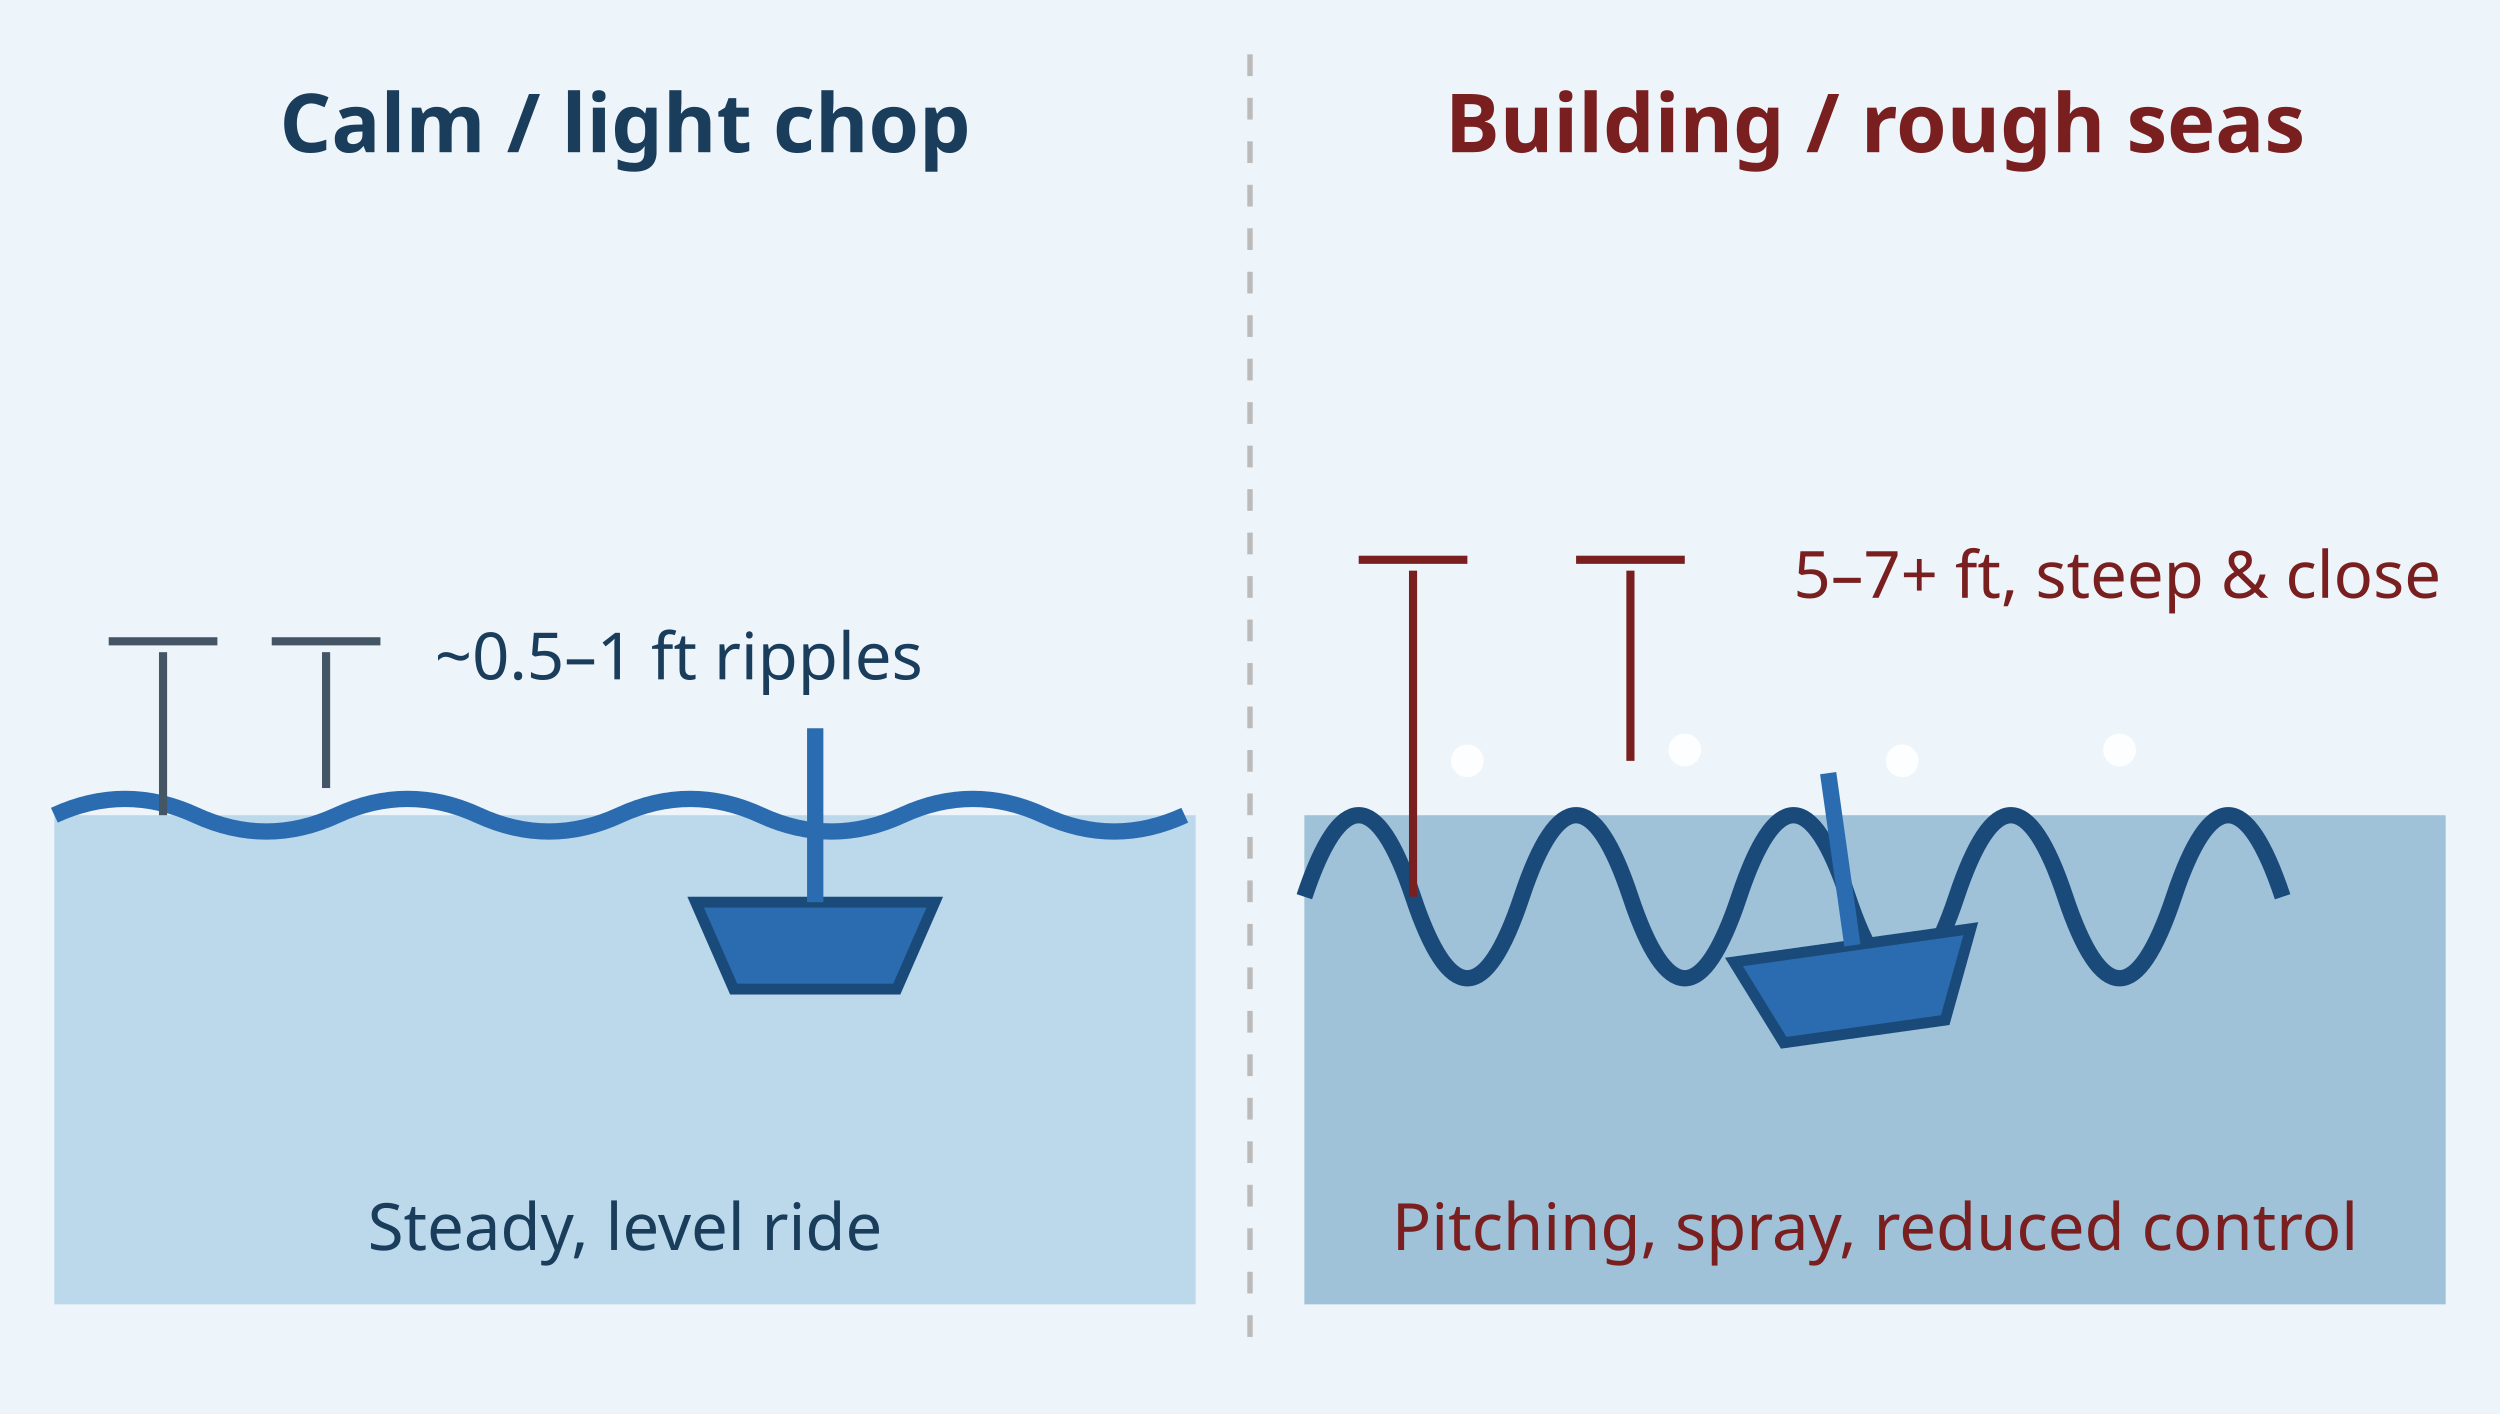
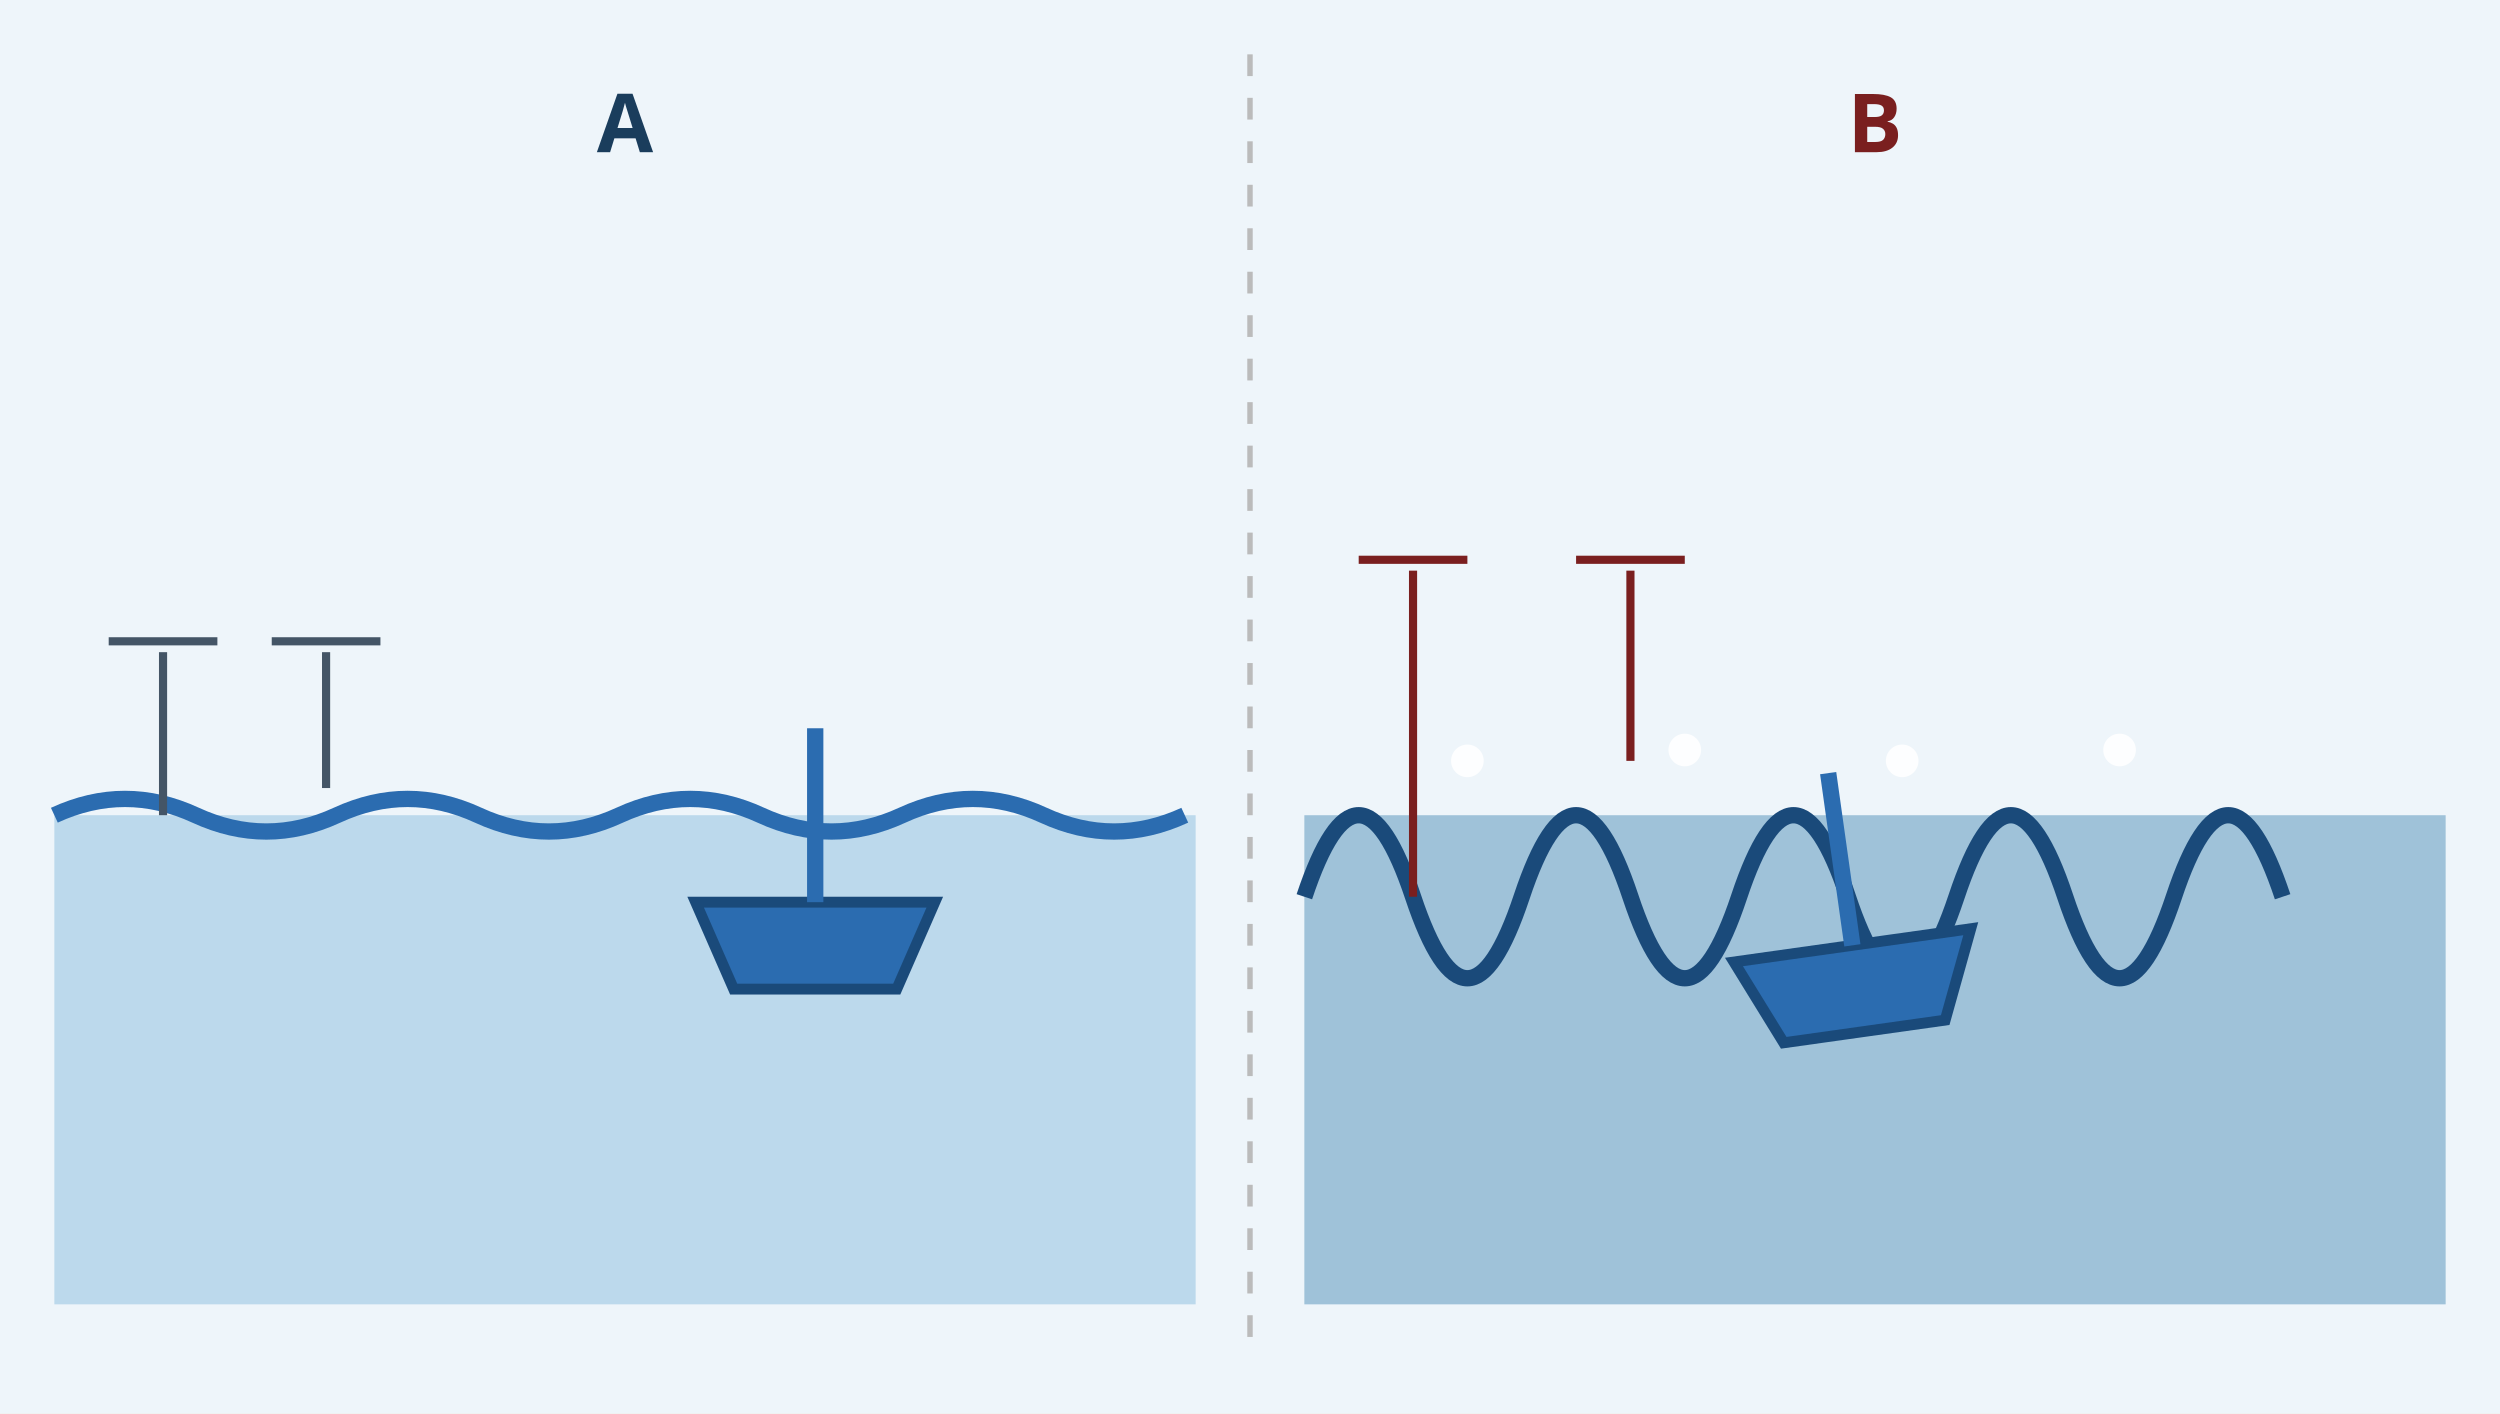
- <svg xmlns="http://www.w3.org/2000/svg" viewBox="0 0 460 260" role="img" aria-label="Side view diagram comparing a calm sea with small ripples to a rough sea with steep, closely-spaced swells and whitecaps, with wave height labeled on each">
+ <svg xmlns="http://www.w3.org/2000/svg" viewBox="0 0 460 260" role="img" aria-label="Side-by-side small-boat views in two visibly different wave conditions labeled A and B.">
  <rect width="460" height="260" fill="#eef5fa" />
-   <text x="115" y="28" font-family="sans-serif" font-size="15" fill="#1a3d5c" text-anchor="middle" font-weight="bold">Calm / light chop</text>
-   <text x="345" y="28" font-family="sans-serif" font-size="15" fill="#7a1f1f" text-anchor="middle" font-weight="bold">Building / rough seas</text>
+   <text x="115" y="28" font-family="sans-serif" font-size="15" fill="#1a3d5c" text-anchor="middle" font-weight="bold">A</text>
+   <text x="345" y="28" font-family="sans-serif" font-size="15" fill="#7a1f1f" text-anchor="middle" font-weight="bold">B</text>
  <line x1="230" y1="10" x2="230" y2="250" stroke="#bbb" stroke-width="1" stroke-dasharray="4 4" />
  <rect x="10" y="150" width="210" height="90" fill="#bcd9ec" />
  <path d="M10 150 q13 -6 26 0 t26 0 t26 0 t26 0 t26 0 t26 0 t26 0 t26 0" fill="none" stroke="#2b6cb0" stroke-width="3" />
  <line x1="30" y1="150" x2="30" y2="120" stroke="#456" stroke-width="1.5" />
  <line x1="60" y1="145" x2="60" y2="120" stroke="#456" stroke-width="1.5" />
  <path d="M20 118 h20 M50 118 h20" stroke="#456" stroke-width="1.5" />
-   <text x="80" y="125" font-family="sans-serif" font-size="12" fill="#1a3d5c">~0.5–1 ft ripples</text>
  <g transform="translate(150 160)">
    <path d="M-22 6 L22 6 L15 22 L-15 22 Z" fill="#2b6cb0" stroke="#1a4a7a" stroke-width="2" />
    <line x1="0" y1="6" x2="0" y2="-26" stroke="#2b6cb0" stroke-width="3" />
  </g>
-   <text x="115" y="230" font-family="sans-serif" font-size="12" fill="#1a3d5c" text-anchor="middle">Steady, level ride</text>
  <rect x="240" y="150" width="210" height="90" fill="#9fc2d9" />
  <path d="M240 165 q10 -30 20 0 t20 -0 t20 -0 t20 -0 t20 -0 t20 -0 t20 -0 t20 -0 t20 -0" fill="none" stroke="#1a4a7a" stroke-width="3" />
  <g fill="#fff" opacity="0.9">
    <circle cx="270" cy="140" r="3" />
    <circle cx="310" cy="138" r="3" />
    <circle cx="350" cy="140" r="3" />
    <circle cx="390" cy="138" r="3" />
  </g>
  <line x1="260" y1="165" x2="260" y2="105" stroke="#7a1f1f" stroke-width="1.5" />
  <line x1="300" y1="140" x2="300" y2="105" stroke="#7a1f1f" stroke-width="1.5" />
  <path d="M250 103 h20 M290 103 h20" stroke="#7a1f1f" stroke-width="1.5" />
-   <text x="330" y="110" font-family="sans-serif" font-size="12" fill="#7a1f1f">5–7+ ft, steep &amp; close</text>
  <g transform="translate(340 168) rotate(-8)">
    <path d="M-22 6 L22 6 L15 22 L-15 22 Z" fill="#2b6cb0" stroke="#1a4a7a" stroke-width="2" />
    <line x1="0" y1="6" x2="0" y2="-26" stroke="#2b6cb0" stroke-width="3" />
  </g>
-   <text x="345" y="230" font-family="sans-serif" font-size="12" fill="#7a1f1f" text-anchor="middle">Pitching, spray, reduced control</text>
</svg>
